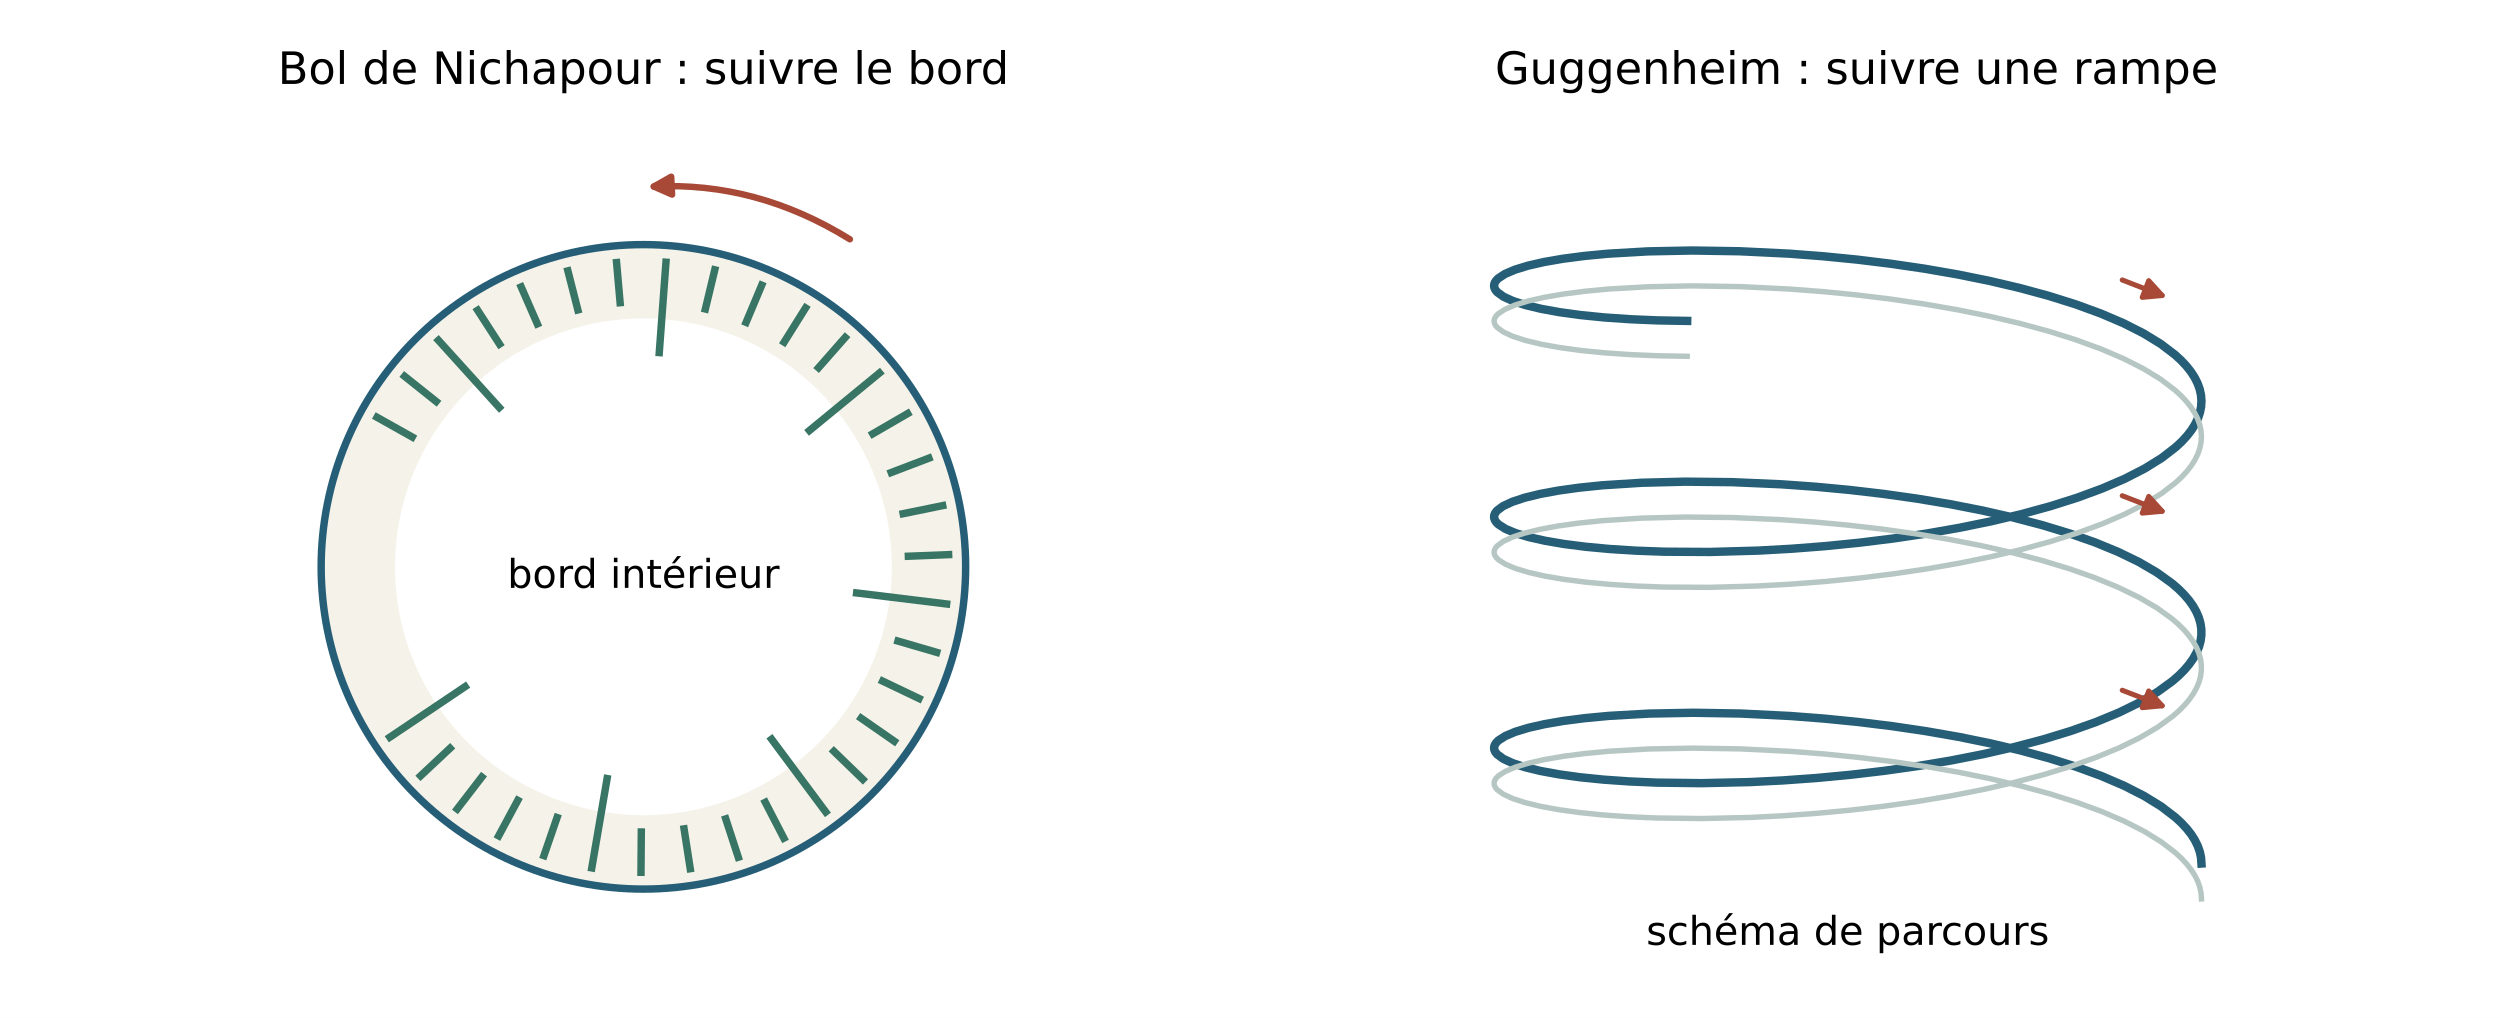
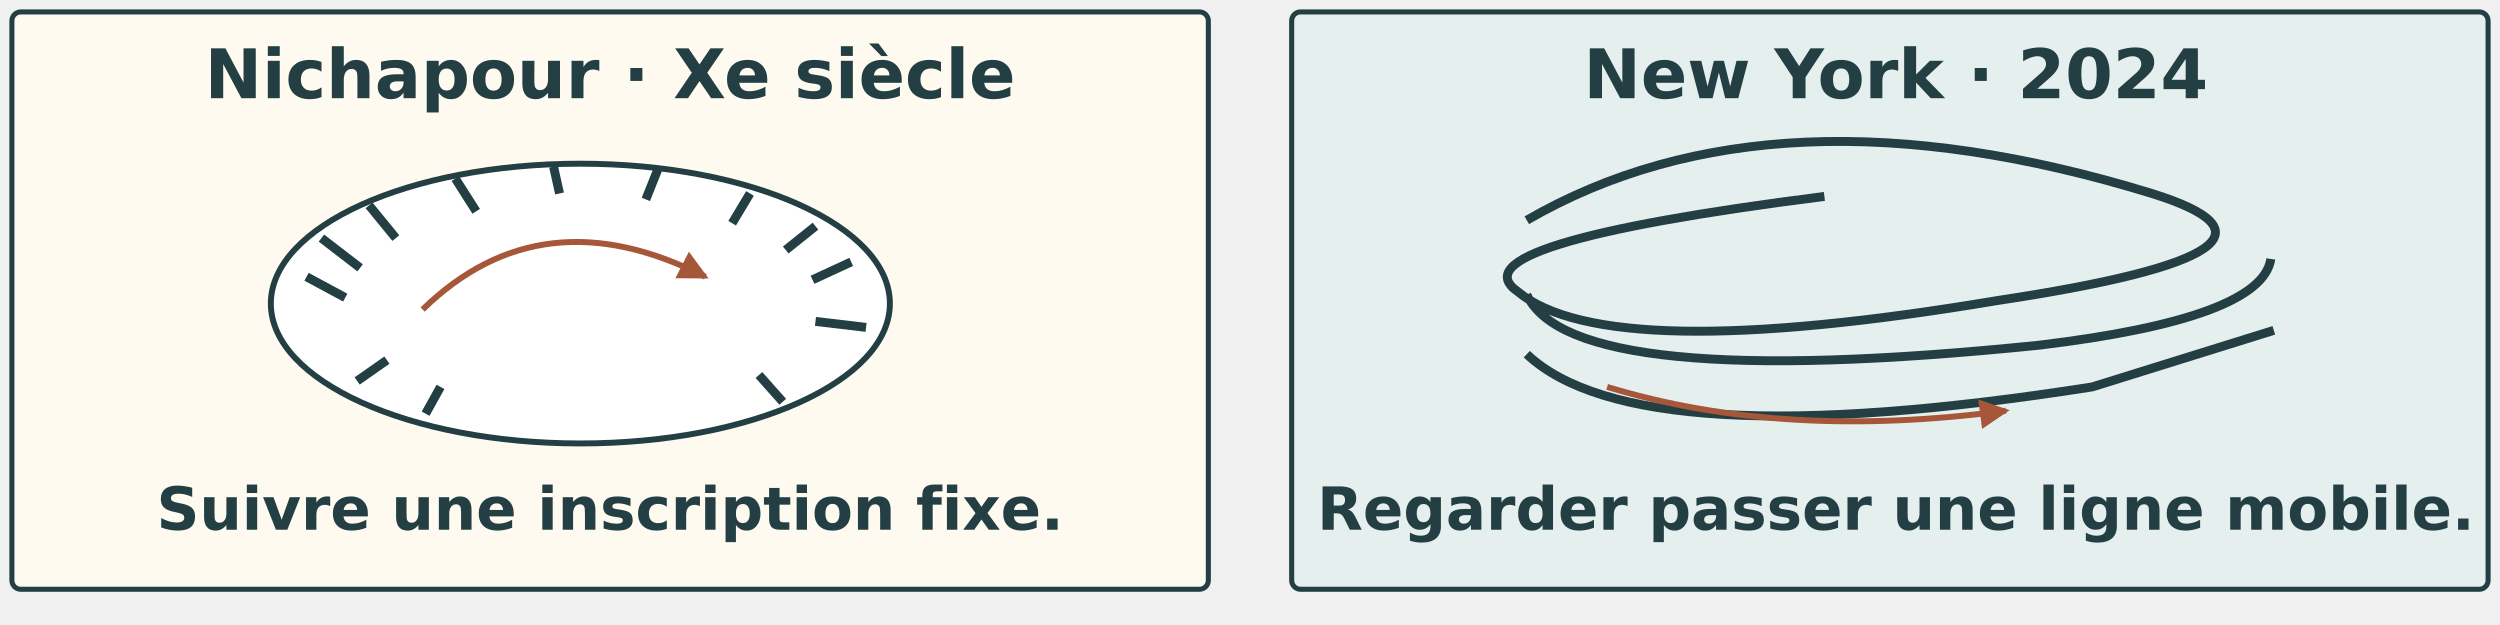
- <svg xmlns="http://www.w3.org/2000/svg" width="504pt" height="205.2pt" viewBox="0 0 504 205.2" version="1.1">
+ <svg xmlns="http://www.w3.org/2000/svg" width="840" height="210" viewBox="0 0 840 210" role="img" aria-labelledby="titre desc">
  <defs>
-     <style type="text/css">*{stroke-linejoin: round; stroke-linecap: butt}</style>
+     <marker id="a" viewBox="0 0 8 8" markerUnits="userSpaceOnUse" markerWidth="10" markerHeight="10" refX="7" refY="4" orient="auto">
+       <path d="M0 0L8 4L0 8Z" fill="#a65639" />
+     </marker>
  </defs>
-   <g id="figure_1">
-     <g id="patch_1">
-       <path d="M 0 205.2 L 504 205.2 L 504 0 L 0 0 z " style="fill: #ffffff" />
-     </g>
-     <g id="axes_1">
-       <g id="patch_2">
-         <path d="M 129.711 179.239 C 146.939 179.239 163.465 172.394 175.647 160.212 C 187.83 148.029 194.675 131.504 194.675 114.275 C 194.675 97.047 187.83 80.521 175.647 68.339 C 163.465 56.157 146.939 49.312 129.711 49.312 C 112.482 49.312 95.957 56.157 83.775 68.339 C 71.592 80.521 64.747 97.047 64.747 114.275 C 64.747 131.504 71.592 148.029 83.775 160.212 C 95.957 172.394 112.482 179.239 129.711 179.239 z " clip-path="url(#pc1acf51f26)" style="fill: #f5f2e9; stroke: #255e76; stroke-width: 1.5; stroke-linejoin: miter" />
-       </g>
-       <g id="patch_3">
-         <path d="M 129.711 164.352 C 142.991 164.352 155.729 159.075 165.12 149.685 C 174.511 140.294 179.787 127.556 179.787 114.275 C 179.787 100.995 174.511 88.257 165.12 78.866 C 155.729 69.475 142.991 64.199 129.711 64.199 C 116.431 64.199 103.692 69.475 94.302 78.866 C 84.911 88.257 79.635 100.995 79.635 114.275 C 79.635 127.556 84.911 140.294 94.302 149.685 C 103.692 159.075 116.431 164.352 129.711 164.352 z " clip-path="url(#pc1acf51f26)" style="fill: #ffffff" />
-       </g>
-       <g id="line2d_1">
-         <path d="M 93.762 138.428 L 78.596 148.618 " clip-path="url(#pc1acf51f26)" style="fill: none; stroke: #387564; stroke-width: 1.5; stroke-linecap: square" />
-       </g>
-       <g id="line2d_2">
-         <path d="M 90.722 150.851 L 84.799 156.407 " clip-path="url(#pc1acf51f26)" style="fill: none; stroke: #387564; stroke-width: 1.5; stroke-linecap: square" />
-       </g>
-       <g id="line2d_3">
-         <path d="M 97.126 156.657 L 92.177 163.094 " clip-path="url(#pc1acf51f26)" style="fill: none; stroke: #387564; stroke-width: 1.5; stroke-linecap: square" />
-       </g>
-       <g id="line2d_4">
-         <path d="M 104.383 161.354 L 100.535 168.505 " clip-path="url(#pc1acf51f26)" style="fill: none; stroke: #387564; stroke-width: 1.5; stroke-linecap: square" />
-       </g>
-       <g id="line2d_5">
-         <path d="M 112.301 164.821 L 109.657 172.499 " clip-path="url(#pc1acf51f26)" style="fill: none; stroke: #387564; stroke-width: 1.5; stroke-linecap: square" />
-       </g>
-       <g id="line2d_6">
-         <path d="M 122.391 156.961 L 119.303 174.97 " clip-path="url(#pc1acf51f26)" style="fill: none; stroke: #387564; stroke-width: 1.5; stroke-linecap: square" />
-       </g>
-       <g id="line2d_7">
-         <path d="M 129.286 167.733 L 129.221 175.854 " clip-path="url(#pc1acf51f26)" style="fill: none; stroke: #387564; stroke-width: 1.5; stroke-linecap: square" />
-       </g>
-       <g id="line2d_8">
-         <path d="M 137.907 167.103 L 139.152 175.127 " clip-path="url(#pc1acf51f26)" style="fill: none; stroke: #387564; stroke-width: 1.5; stroke-linecap: square" />
-       </g>
-       <g id="line2d_9">
-         <path d="M 146.314 165.091 L 148.836 172.81 " clip-path="url(#pc1acf51f26)" style="fill: none; stroke: #387564; stroke-width: 1.5; stroke-linecap: square" />
-       </g>
-       <g id="line2d_10">
-         <path d="M 154.287 161.751 L 158.02 168.963 " clip-path="url(#pc1acf51f26)" style="fill: none; stroke: #387564; stroke-width: 1.5; stroke-linecap: square" />
-       </g>
-       <g id="line2d_11">
-         <path d="M 155.559 149.025 L 166.464 163.685 " clip-path="url(#pc1acf51f26)" style="fill: none; stroke: #387564; stroke-width: 1.5; stroke-linecap: square" />
-       </g>
-       <g id="line2d_12">
-         <path d="M 168.113 151.467 L 173.947 157.116 " clip-path="url(#pc1acf51f26)" style="fill: none; stroke: #387564; stroke-width: 1.5; stroke-linecap: square" />
-       </g>
-       <g id="line2d_13">
-         <path d="M 173.606 144.791 L 180.273 149.426 " clip-path="url(#pc1acf51f26)" style="fill: none; stroke: #387564; stroke-width: 1.5; stroke-linecap: square" />
-       </g>
-       <g id="line2d_14">
-         <path d="M 177.95 137.318 L 185.277 140.818 " clip-path="url(#pc1acf51f26)" style="fill: none; stroke: #387564; stroke-width: 1.5; stroke-linecap: square" />
-       </g>
-       <g id="line2d_15">
-         <path d="M 181.033 129.242 L 188.829 131.515 " clip-path="url(#pc1acf51f26)" style="fill: none; stroke: #387564; stroke-width: 1.5; stroke-linecap: square" />
-       </g>
-       <g id="line2d_16">
-         <path d="M 172.699 119.541 L 190.834 121.762 " clip-path="url(#pc1acf51f26)" style="fill: none; stroke: #387564; stroke-width: 1.5; stroke-linecap: square" />
-       </g>
-       <g id="line2d_17">
-         <path d="M 183.128 112.137 L 191.242 111.813 " clip-path="url(#pc1acf51f26)" style="fill: none; stroke: #387564; stroke-width: 1.5; stroke-linecap: square" />
-       </g>
-       <g id="line2d_18">
-         <path d="M 182.085 103.556 L 190.041 101.928 " clip-path="url(#pc1acf51f26)" style="fill: none; stroke: #387564; stroke-width: 1.5; stroke-linecap: square" />
-       </g>
-       <g id="line2d_19">
-         <path d="M 179.673 95.255 L 187.262 92.366 " clip-path="url(#pc1acf51f26)" style="fill: none; stroke: #387564; stroke-width: 1.5; stroke-linecap: square" />
-       </g>
-       <g id="line2d_20">
-         <path d="M 175.954 87.452 L 182.978 83.377 " clip-path="url(#pc1acf51f26)" style="fill: none; stroke: #387564; stroke-width: 1.5; stroke-linecap: square" />
-       </g>
-       <g id="line2d_21">
-         <path d="M 163.182 86.791 L 177.302 75.196 " clip-path="url(#pc1acf51f26)" style="fill: none; stroke: #387564; stroke-width: 1.5; stroke-linecap: square" />
-       </g>
-       <g id="line2d_22">
-         <path d="M 165.019 74.134 L 170.382 68.037 " clip-path="url(#pc1acf51f26)" style="fill: none; stroke: #387564; stroke-width: 1.5; stroke-linecap: square" />
-       </g>
-       <g id="line2d_23">
-         <path d="M 158.087 68.968 L 162.398 62.086 " clip-path="url(#pc1acf51f26)" style="fill: none; stroke: #387564; stroke-width: 1.5; stroke-linecap: square" />
-       </g>
-       <g id="line2d_24">
-         <path d="M 150.414 64.987 L 153.559 57.5 " clip-path="url(#pc1acf51f26)" style="fill: none; stroke: #387564; stroke-width: 1.5; stroke-linecap: square" />
-       </g>
-       <g id="line2d_25">
-         <path d="M 142.2 62.295 L 144.097 54.399 " clip-path="url(#pc1acf51f26)" style="fill: none; stroke: #387564; stroke-width: 1.5; stroke-linecap: square" />
-       </g>
-       <g id="line2d_26">
-         <path d="M 132.909 71.084 L 134.259 52.863 " clip-path="url(#pc1acf51f26)" style="fill: none; stroke: #387564; stroke-width: 1.5; stroke-linecap: square" />
-       </g>
-       <g id="line2d_27">
-         <path d="M 125.015 61.022 L 124.302 52.933 " clip-path="url(#pc1acf51f26)" style="fill: none; stroke: #387564; stroke-width: 1.5; stroke-linecap: square" />
-       </g>
-       <g id="line2d_28">
-         <path d="M 116.494 62.475 L 114.486 54.607 " clip-path="url(#pc1acf51f26)" style="fill: none; stroke: #387564; stroke-width: 1.5; stroke-linecap: square" />
-       </g>
-       <g id="line2d_29">
-         <path d="M 108.318 65.283 L 105.068 57.841 " clip-path="url(#pc1acf51f26)" style="fill: none; stroke: #387564; stroke-width: 1.5; stroke-linecap: square" />
-       </g>
-       <g id="line2d_30">
-         <path d="M 100.701 69.371 L 96.295 62.55 " clip-path="url(#pc1acf51f26)" style="fill: none; stroke: #387564; stroke-width: 1.5; stroke-linecap: square" />
-       </g>
-       <g id="line2d_31">
-         <path d="M 100.654 82.16 L 88.395 68.612 " clip-path="url(#pc1acf51f26)" style="fill: none; stroke: #387564; stroke-width: 1.5; stroke-linecap: square" />
-       </g>
-       <g id="line2d_32">
-         <path d="M 87.923 80.932 L 81.576 75.868 " clip-path="url(#pc1acf51f26)" style="fill: none; stroke: #387564; stroke-width: 1.5; stroke-linecap: square" />
-       </g>
-       <g id="line2d_33">
-         <path d="M 83.096 88.103 L 76.015 84.128 " clip-path="url(#pc1acf51f26)" style="fill: none; stroke: #387564; stroke-width: 1.5; stroke-linecap: square" />
-       </g>
-       <g id="patch_4">
-         <path d="M 171.335 48.238 Q 152.491 36.567 131.806 37.608 " style="fill: none; stroke: #a74936; stroke-width: 1.3; stroke-linecap: round" />
-         <path d="M 135.492 39.225 L 131.806 37.608 L 135.311 35.63 z " style="fill: #a74936; stroke: #a74936; stroke-width: 1.3; stroke-linecap: round" />
-       </g>
-       <g id="text_1">
-         <text style="font-size: 8px; font-family: 'DejaVu Sans'; text-anchor: middle" x="129.711" y="118.513" transform="rotate(-0 129.7109 118.5129)">bord intérieur</text>
-       </g>
-       <g id="text_2">
-         <text style="font-size: 9px; font-family: 'DejaVu Sans'; text-anchor: middle" x="129.711" y="16.92" transform="rotate(-0 129.7109 16.92)">Bol de Nichapour : suivre le bord</text>
-       </g>
-     </g>
-     <g id="axes_2">
-       <g id="line2d_34">
-         <path d="M 443.812 174.088 L 443.73 172.907 L 443.482 171.728 L 443.069 170.553 L 442.493 169.383 L 441.755 168.221 L 440.856 167.069 L 439.799 165.928 L 438.585 164.8 L 435.702 162.59 L 432.233 160.454 L 428.21 158.405 L 423.671 156.454 L 418.657 154.614 L 413.216 152.895 L 407.397 151.306 L 401.255 149.856 L 394.846 148.551 L 388.23 147.396 L 381.469 146.396 L 374.624 145.554 L 367.76 144.87 L 360.94 144.345 L 350.93 143.849 L 341.37 143.693 L 332.459 143.858 L 324.382 144.318 L 319.545 144.773 L 315.198 145.334 L 311.384 145.989 L 308.135 146.727 L 305.484 147.532 L 303.454 148.392 L 302.064 149.291 L 301.613 149.751 L 301.326 150.215 L 301.205 150.682 L 301.249 151.149 L 301.459 151.614 L 301.833 152.076 L 303.071 152.982 L 304.953 153.853 L 307.461 154.672 L 310.573 155.427 L 314.258 156.103 L 318.484 156.687 L 323.21 157.168 L 328.393 157.534 L 333.985 157.776 L 343.026 157.885 L 352.681 157.67 L 359.36 157.337 L 366.16 156.848 L 373.02 156.202 L 379.875 155.396 L 386.661 154.433 L 393.317 153.314 L 399.779 152.044 L 405.989 150.627 L 411.888 149.07 L 417.422 147.38 L 422.54 145.568 L 427.194 143.642 L 431.341 141.615 L 434.943 139.498 L 437.966 137.304 L 439.251 136.183 L 440.382 135.047 L 441.355 133.9 L 442.168 132.742 L 442.82 131.576 L 443.309 130.403 L 443.634 129.226 L 443.794 128.045 L 443.789 126.864 L 443.618 125.684 L 443.282 124.507 L 442.783 123.334 L 442.12 122.168 L 441.296 121.011 L 440.312 119.865 L 439.172 118.73 L 437.876 117.61 L 434.834 115.419 L 431.214 113.304 L 427.05 111.28 L 422.38 109.358 L 417.248 107.549 L 411.701 105.864 L 405.79 104.311 L 399.571 102.899 L 393.102 101.634 L 386.441 100.52 L 379.651 99.562 L 372.795 98.761 L 365.937 98.12 L 359.139 97.636 L 349.194 97.202 L 339.735 97.104 L 330.958 97.324 L 323.048 97.833 L 318.337 98.317 L 314.129 98.905 L 310.462 99.584 L 307.37 100.34 L 304.882 101.162 L 303.02 102.034 L 301.803 102.941 L 301.44 103.403 L 301.241 103.869 L 301.208 104.336 L 301.34 104.802 L 301.637 105.266 L 302.099 105.725 L 303.51 106.624 L 305.561 107.482 L 308.232 108.285 L 311.5 109.02 L 315.332 109.673 L 319.695 110.231 L 324.548 110.682 L 329.845 111.016 L 335.537 111.223 L 344.701 111.276 L 354.444 111.002 L 361.162 110.628 L 367.984 110.097 L 374.849 109.408 L 381.692 108.56 L 388.449 107.555 L 395.059 106.396 L 401.46 105.086 L 407.593 103.631 L 413.4 102.037 L 418.828 100.314 L 423.827 98.471 L 428.35 96.517 L 432.355 94.464 L 435.806 92.325 L 438.669 90.114 L 439.873 88.985 L 440.92 87.843 L 441.808 86.69 L 442.536 85.527 L 443.101 84.357 L 443.503 83.182 L 443.74 82.002 L 443.812 80.821 L 443.718 79.64 L 443.46 78.461 L 443.037 77.287 L 442.45 76.117 L 441.701 74.956 L 440.792 73.804 L 439.724 72.664 L 438.5 71.537 L 435.598 69.329 L 432.11 67.196 L 428.069 65.149 L 423.514 63.202 L 418.486 61.366 L 413.031 59.651 L 407.201 58.067 L 401.049 56.621 L 394.633 55.321 L 388.011 54.171 L 381.246 53.177 L 374.4 52.339 L 367.536 51.661 L 360.718 51.14 L 350.716 50.652 L 341.168 50.503 L 332.273 50.675 L 324.216 51.141 L 319.394 51.6 L 315.065 52.164 L 311.268 52.823 L 308.039 53.562 L 305.408 54.37 L 303.398 55.231 L 302.029 56.132 L 301.589 56.592 L 301.314 57.056 L 301.203 57.523 L 301.258 57.989 L 301.478 58.455 L 301.863 58.916 L 303.122 59.822 L 305.025 60.691 L 307.554 61.508 L 310.684 62.26 L 314.388 62.934 L 318.631 63.515 L 323.372 63.992 L 328.57 64.354 L 334.174 64.592 L 340.134 64.695 L 340.134 64.695 " clip-path="url(#p19c8dc9b76)" style="fill: none; stroke: #255e76; stroke-width: 1.7; stroke-linecap: square" />
-       </g>
-       <g id="line2d_35">
-         <path d="M 443.812 181.219 L 443.73 180.038 L 443.482 178.859 L 443.069 177.684 L 442.493 176.514 L 441.755 175.352 L 440.856 174.2 L 439.799 173.058 L 438.585 171.93 L 435.702 169.721 L 432.233 167.585 L 428.21 165.535 L 423.671 163.585 L 418.657 161.745 L 413.216 160.026 L 407.397 158.437 L 401.255 156.987 L 394.846 155.681 L 388.23 154.527 L 381.469 153.527 L 374.624 152.685 L 367.76 152.001 L 360.94 151.475 L 350.93 150.979 L 341.37 150.823 L 332.459 150.988 L 324.382 151.448 L 319.545 151.903 L 315.198 152.464 L 311.384 153.12 L 308.135 153.857 L 305.484 154.663 L 303.454 155.523 L 302.064 156.422 L 301.613 156.882 L 301.326 157.346 L 301.205 157.812 L 301.249 158.279 L 301.459 158.745 L 301.833 159.207 L 303.071 160.113 L 304.953 160.983 L 307.461 161.803 L 310.573 162.557 L 314.258 163.233 L 318.484 163.818 L 323.21 164.298 L 328.393 164.665 L 333.985 164.906 L 343.026 165.016 L 352.681 164.801 L 359.36 164.468 L 366.16 163.979 L 373.02 163.332 L 379.875 162.527 L 386.661 161.564 L 393.317 160.445 L 399.779 159.174 L 405.989 157.757 L 411.888 156.2 L 417.422 154.511 L 422.54 152.698 L 427.194 150.773 L 431.341 148.745 L 434.943 146.628 L 437.966 144.435 L 439.251 143.313 L 440.382 142.178 L 441.355 141.031 L 442.168 139.873 L 442.82 138.707 L 443.309 137.534 L 443.634 136.356 L 443.794 135.176 L 443.789 133.995 L 443.618 132.815 L 443.282 131.637 L 442.783 130.465 L 442.12 129.299 L 441.296 128.142 L 440.312 126.995 L 439.172 125.861 L 437.876 124.741 L 434.834 122.549 L 431.214 120.435 L 427.05 118.411 L 422.38 116.489 L 417.248 114.68 L 411.701 112.995 L 405.79 111.442 L 399.571 110.03 L 393.102 108.764 L 386.441 107.65 L 379.651 106.692 L 372.795 105.892 L 365.937 105.25 L 359.139 104.767 L 349.194 104.332 L 339.735 104.235 L 330.958 104.454 L 323.048 104.964 L 318.337 105.448 L 314.129 106.035 L 310.462 106.714 L 307.37 107.471 L 304.882 108.292 L 303.02 109.164 L 301.803 110.071 L 301.44 110.534 L 301.241 110.999 L 301.208 111.466 L 301.34 111.933 L 301.637 112.396 L 302.099 112.856 L 303.51 113.754 L 305.561 114.612 L 308.232 115.416 L 311.5 116.151 L 315.332 116.803 L 319.695 117.361 L 324.548 117.813 L 329.845 118.147 L 335.537 118.354 L 344.701 118.407 L 354.444 118.132 L 361.162 117.758 L 367.984 117.227 L 374.849 116.538 L 381.692 115.691 L 388.449 114.686 L 395.059 113.526 L 401.46 112.216 L 407.593 110.761 L 413.4 109.168 L 418.828 107.445 L 423.827 105.601 L 428.35 103.647 L 432.355 101.595 L 435.806 99.456 L 438.669 97.244 L 439.873 96.115 L 440.92 94.973 L 441.808 93.82 L 442.536 92.658 L 443.101 91.488 L 443.503 90.312 L 443.74 89.133 L 443.812 87.952 L 443.718 86.771 L 443.46 85.592 L 443.037 84.417 L 442.45 83.248 L 441.701 82.087 L 440.792 80.935 L 439.724 79.794 L 438.5 78.667 L 435.598 76.46 L 432.11 74.326 L 428.069 72.28 L 423.514 70.333 L 418.486 68.497 L 413.031 66.782 L 407.201 65.198 L 401.049 63.752 L 394.633 62.452 L 388.011 61.302 L 381.246 60.307 L 374.4 59.47 L 367.536 58.791 L 360.718 58.271 L 350.716 57.783 L 341.168 57.634 L 332.273 57.806 L 324.216 58.272 L 319.394 58.73 L 315.065 59.295 L 311.268 59.953 L 308.039 60.693 L 305.408 61.501 L 303.398 62.362 L 302.029 63.262 L 301.589 63.722 L 301.314 64.187 L 301.203 64.653 L 301.258 65.12 L 301.478 65.585 L 301.863 66.047 L 303.122 66.952 L 305.025 67.821 L 307.554 68.639 L 310.684 69.391 L 314.388 70.064 L 318.631 70.645 L 323.372 71.123 L 328.57 71.485 L 334.174 71.722 L 340.134 71.826 L 340.134 71.826 " clip-path="url(#p19c8dc9b76)" style="fill: none; stroke: #b6c7c3; stroke-width: 1.1; stroke-linecap: square" />
-       </g>
-       <g id="patch_5">
-         <path d="M 427.85 139.16 Q 432.405 140.932 435.886 142.285 " style="fill: none; stroke: #a74936; stroke-width: 1.03; stroke-linecap: round" />
-         <path d="M 433.183 139.303 L 435.886 142.285 L 431.878 142.658 z " style="fill: #a74936; stroke: #a74936; stroke-width: 1.03; stroke-linecap: round" />
-       </g>
-       <g id="patch_6">
-         <path d="M 427.85 99.942 Q 432.405 101.713 435.886 103.067 " style="fill: none; stroke: #a74936; stroke-width: 1.03; stroke-linecap: round" />
-         <path d="M 433.183 100.085 L 435.886 103.067 L 431.878 103.44 z " style="fill: #a74936; stroke: #a74936; stroke-width: 1.03; stroke-linecap: round" />
-       </g>
-       <g id="patch_7">
-         <path d="M 427.85 56.446 Q 432.405 58.217 435.886 59.571 " style="fill: none; stroke: #a74936; stroke-width: 1.03; stroke-linecap: round" />
-         <path d="M 433.183 56.588 L 435.886 59.571 L 431.878 59.944 z " style="fill: #a74936; stroke: #a74936; stroke-width: 1.03; stroke-linecap: round" />
-       </g>
-       <g id="text_3">
-         <text style="font-size: 8px; font-family: 'DejaVu Sans'; text-anchor: middle" x="372.506" y="190.489" transform="rotate(-0 372.5065 190.4886)">schéma de parcours</text>
-       </g>
-       <g id="text_4">
-         <text style="font-size: 9px; font-family: 'DejaVu Sans'; text-anchor: middle" x="374.289" y="16.92" transform="rotate(-0 374.2891 16.92)">Guggenheim : suivre une rampe</text>
-       </g>
-     </g>
+   <g font-family="DejaVu Sans, sans-serif">
+     <rect x="4" y="4" width="402" height="194" rx="3" fill="#fffaf0" stroke="#233f43" stroke-width="1.7" />
+     <rect x="434" y="4" width="402" height="194" rx="3" fill="#e5efed" stroke="#233f43" stroke-width="1.7" />
+     <text x="205" y="33" text-anchor="middle" fill="#233f43" font-size="23" font-weight="700">Nichapour · Xe siècle</text>
+     <text x="637" y="33" text-anchor="middle" fill="#233f43" font-size="23" font-weight="700">New York · 2024</text>
+     <ellipse cx="195" cy="102" rx="104" ry="47" fill="#fff" stroke="#233f43" stroke-width="2" />
+     <path d="M103 93 l13 7" fill="none" stroke="#233f43" stroke-width="3" />
+     <path d="M108 80 l13 10" fill="none" stroke="#233f43" stroke-width="3" />
+     <path d="M124 69 l9 11" fill="none" stroke="#233f43" stroke-width="3" />
+     <path d="M153 60 l7 11" fill="none" stroke="#233f43" stroke-width="3" />
+     <path d="M186 56 l2 9" fill="none" stroke="#233f43" stroke-width="3" />
+     <path d="M221 57 l-4 10" fill="none" stroke="#233f43" stroke-width="3" />
+     <path d="M252 65 l-6 10" fill="none" stroke="#233f43" stroke-width="3" />
+     <path d="M274 76 l-10 8" fill="none" stroke="#233f43" stroke-width="3" />
+     <path d="M286 88 l-13 6" fill="none" stroke="#233f43" stroke-width="3" />
+     <path d="M291 110 l-17 -2" fill="none" stroke="#233f43" stroke-width="3" />
+     <path d="M263 135 l-8 -9" fill="none" stroke="#233f43" stroke-width="3" />
+     <path d="M120 128 l10 -7" fill="none" stroke="#233f43" stroke-width="3" />
+     <path d="M143 139 l5 -9" fill="none" stroke="#233f43" stroke-width="3" />
+     <path d="M142 104 Q182 65 237 93" fill="none" stroke="#a65639" stroke-width="2" marker-end="url(#a)" />
+     <path d="M513 74 Q596 26 723 65 Q784 84 671 101 Q540 123 510 98 Q487 82 613 66 M513 99 Q528 132 685 116 Q760 107 763 87 M513 119 Q550 154 703 130 L764 111" fill="none" stroke="#233f43" stroke-width="3" />
+     <path d="M540 130 Q599 148 674 138" fill="none" stroke="#a65639" stroke-width="2" marker-end="url(#a)" />
+     <text x="205" y="178" text-anchor="middle" fill="#233f43" font-size="20" font-weight="700">Suivre une inscription fixe.</text>
+     <text x="637" y="178" text-anchor="middle" fill="#233f43" font-size="20" font-weight="700">Regarder passer une ligne mobile.</text>
  </g>
-   <defs>
-     <clipPath id="pc1acf51f26">
-       <rect x="38.356" y="22.92" width="182.711" height="172.56" />
-     </clipPath>
-     <clipPath id="p19c8dc9b76">
-       <rect x="272.678" y="22.92" width="203.221" height="172.56" />
-     </clipPath>
-   </defs>
</svg>
